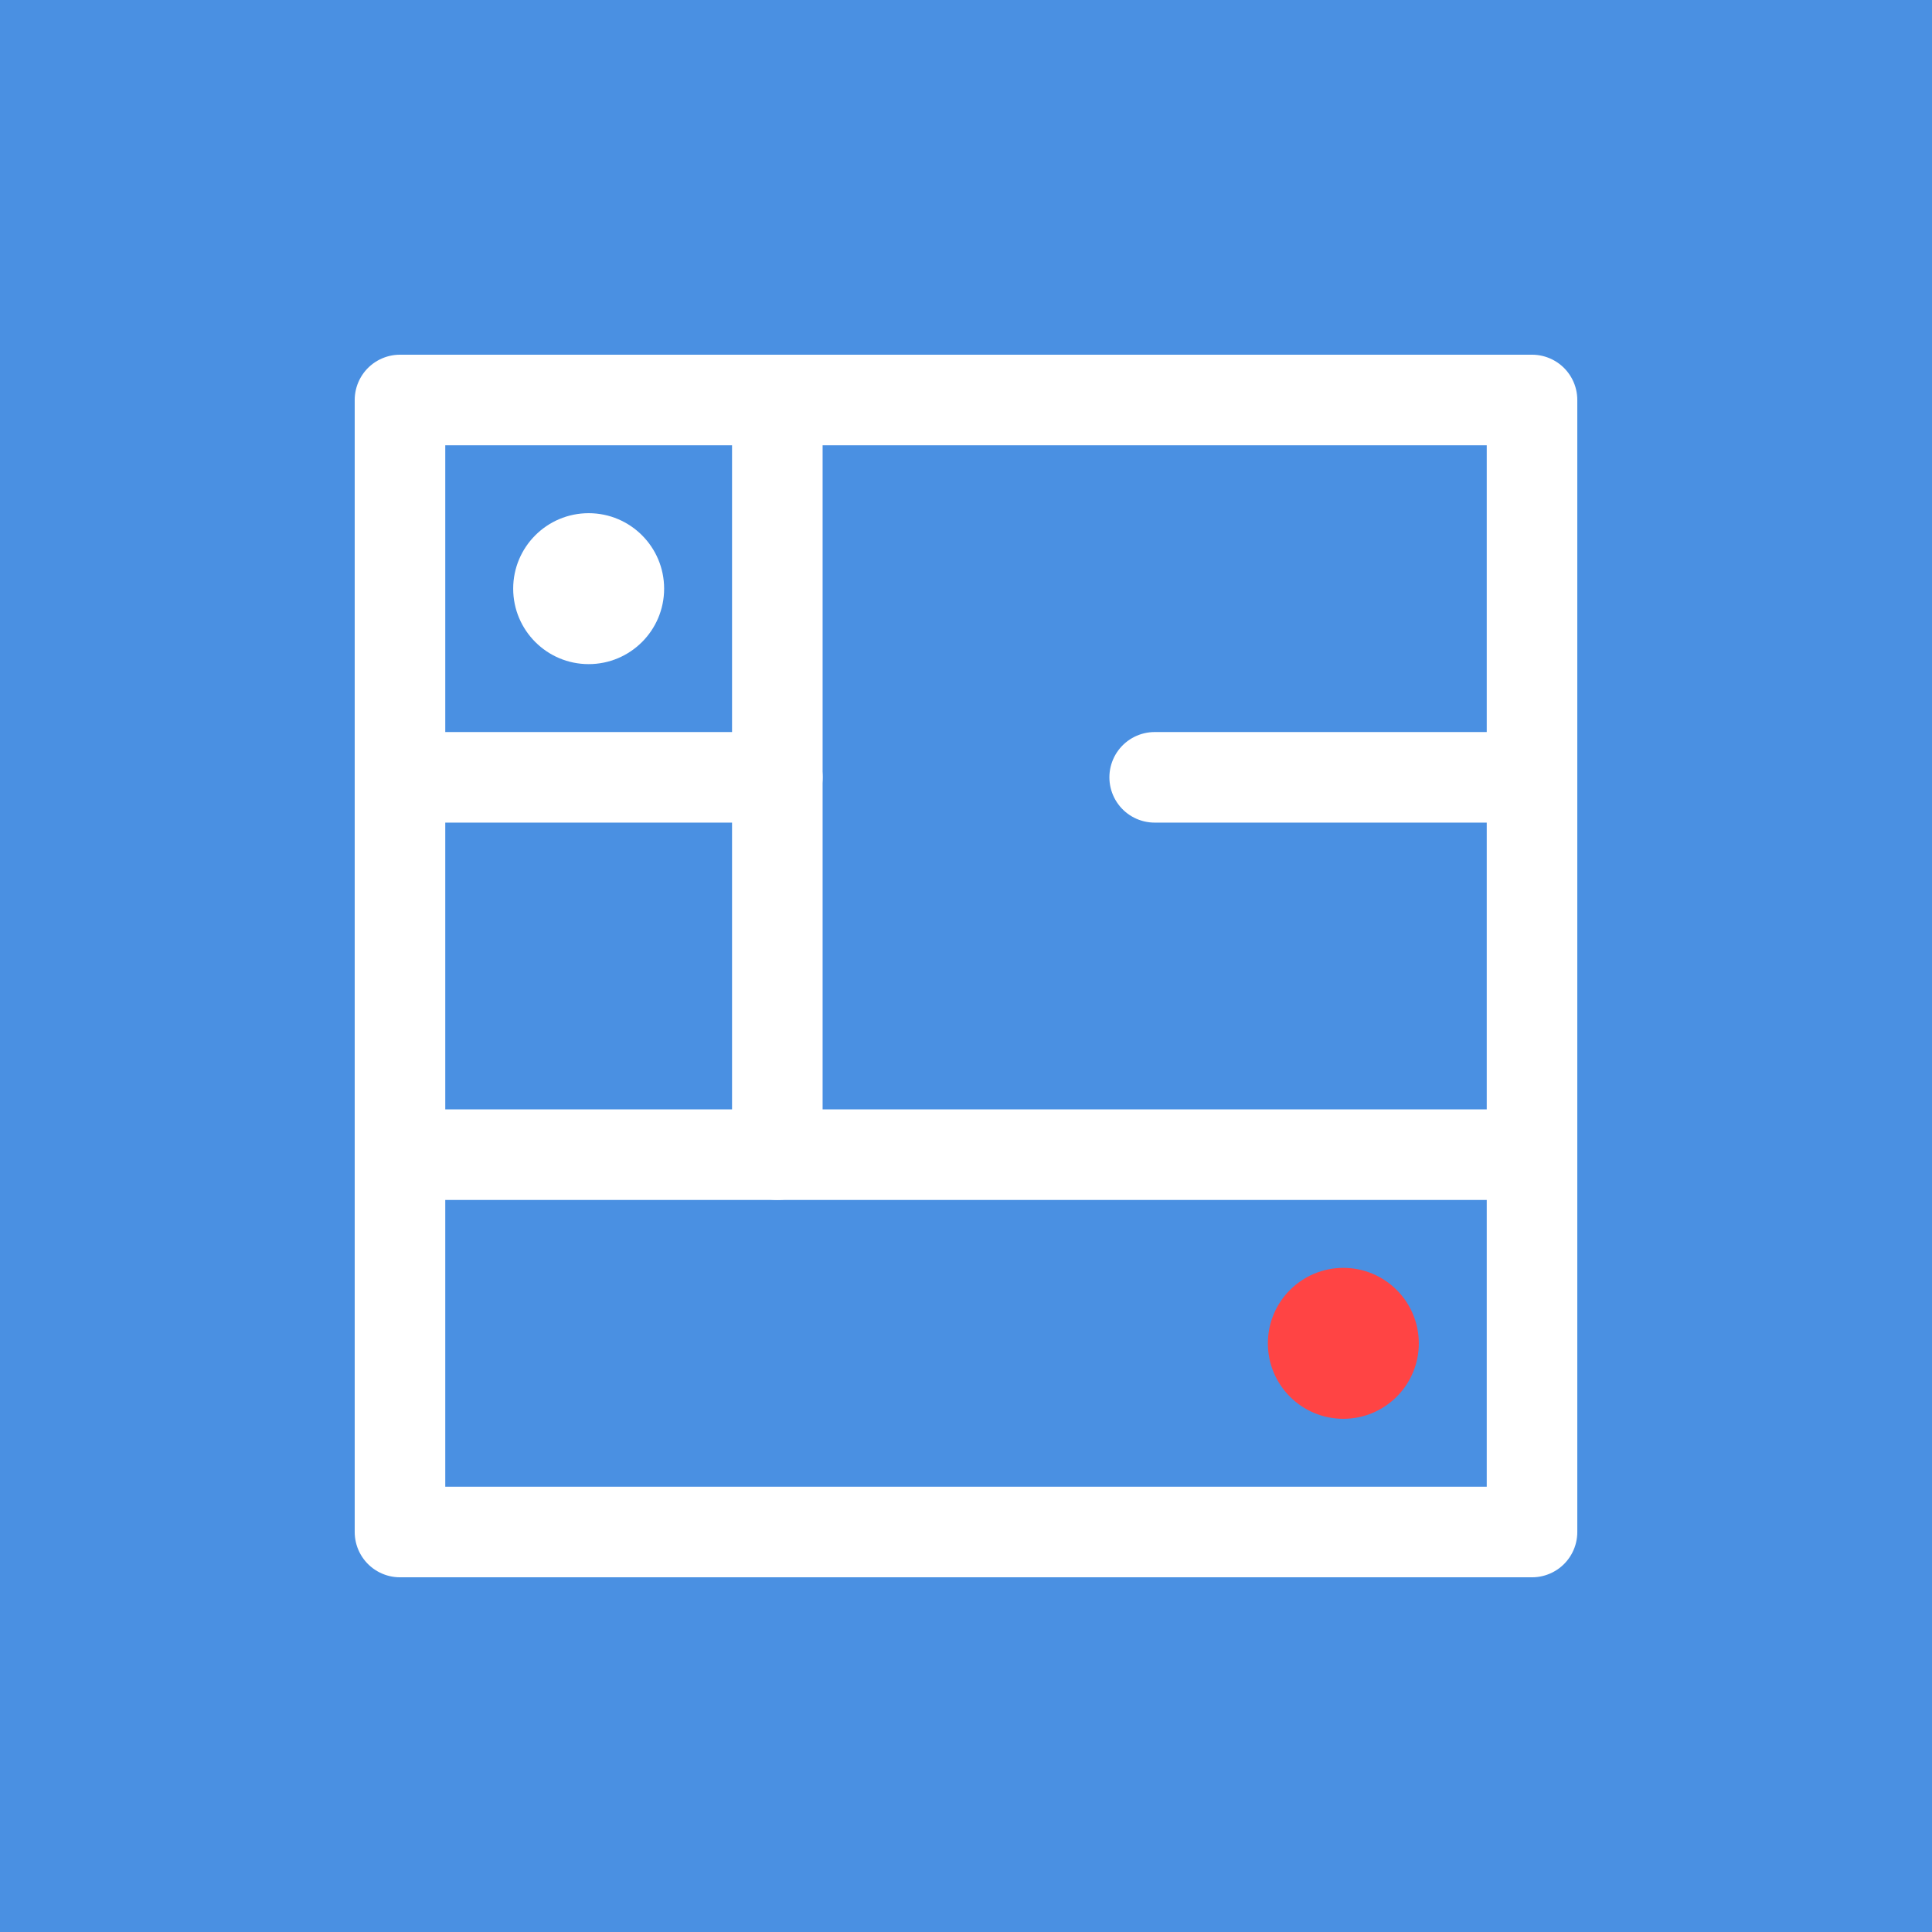
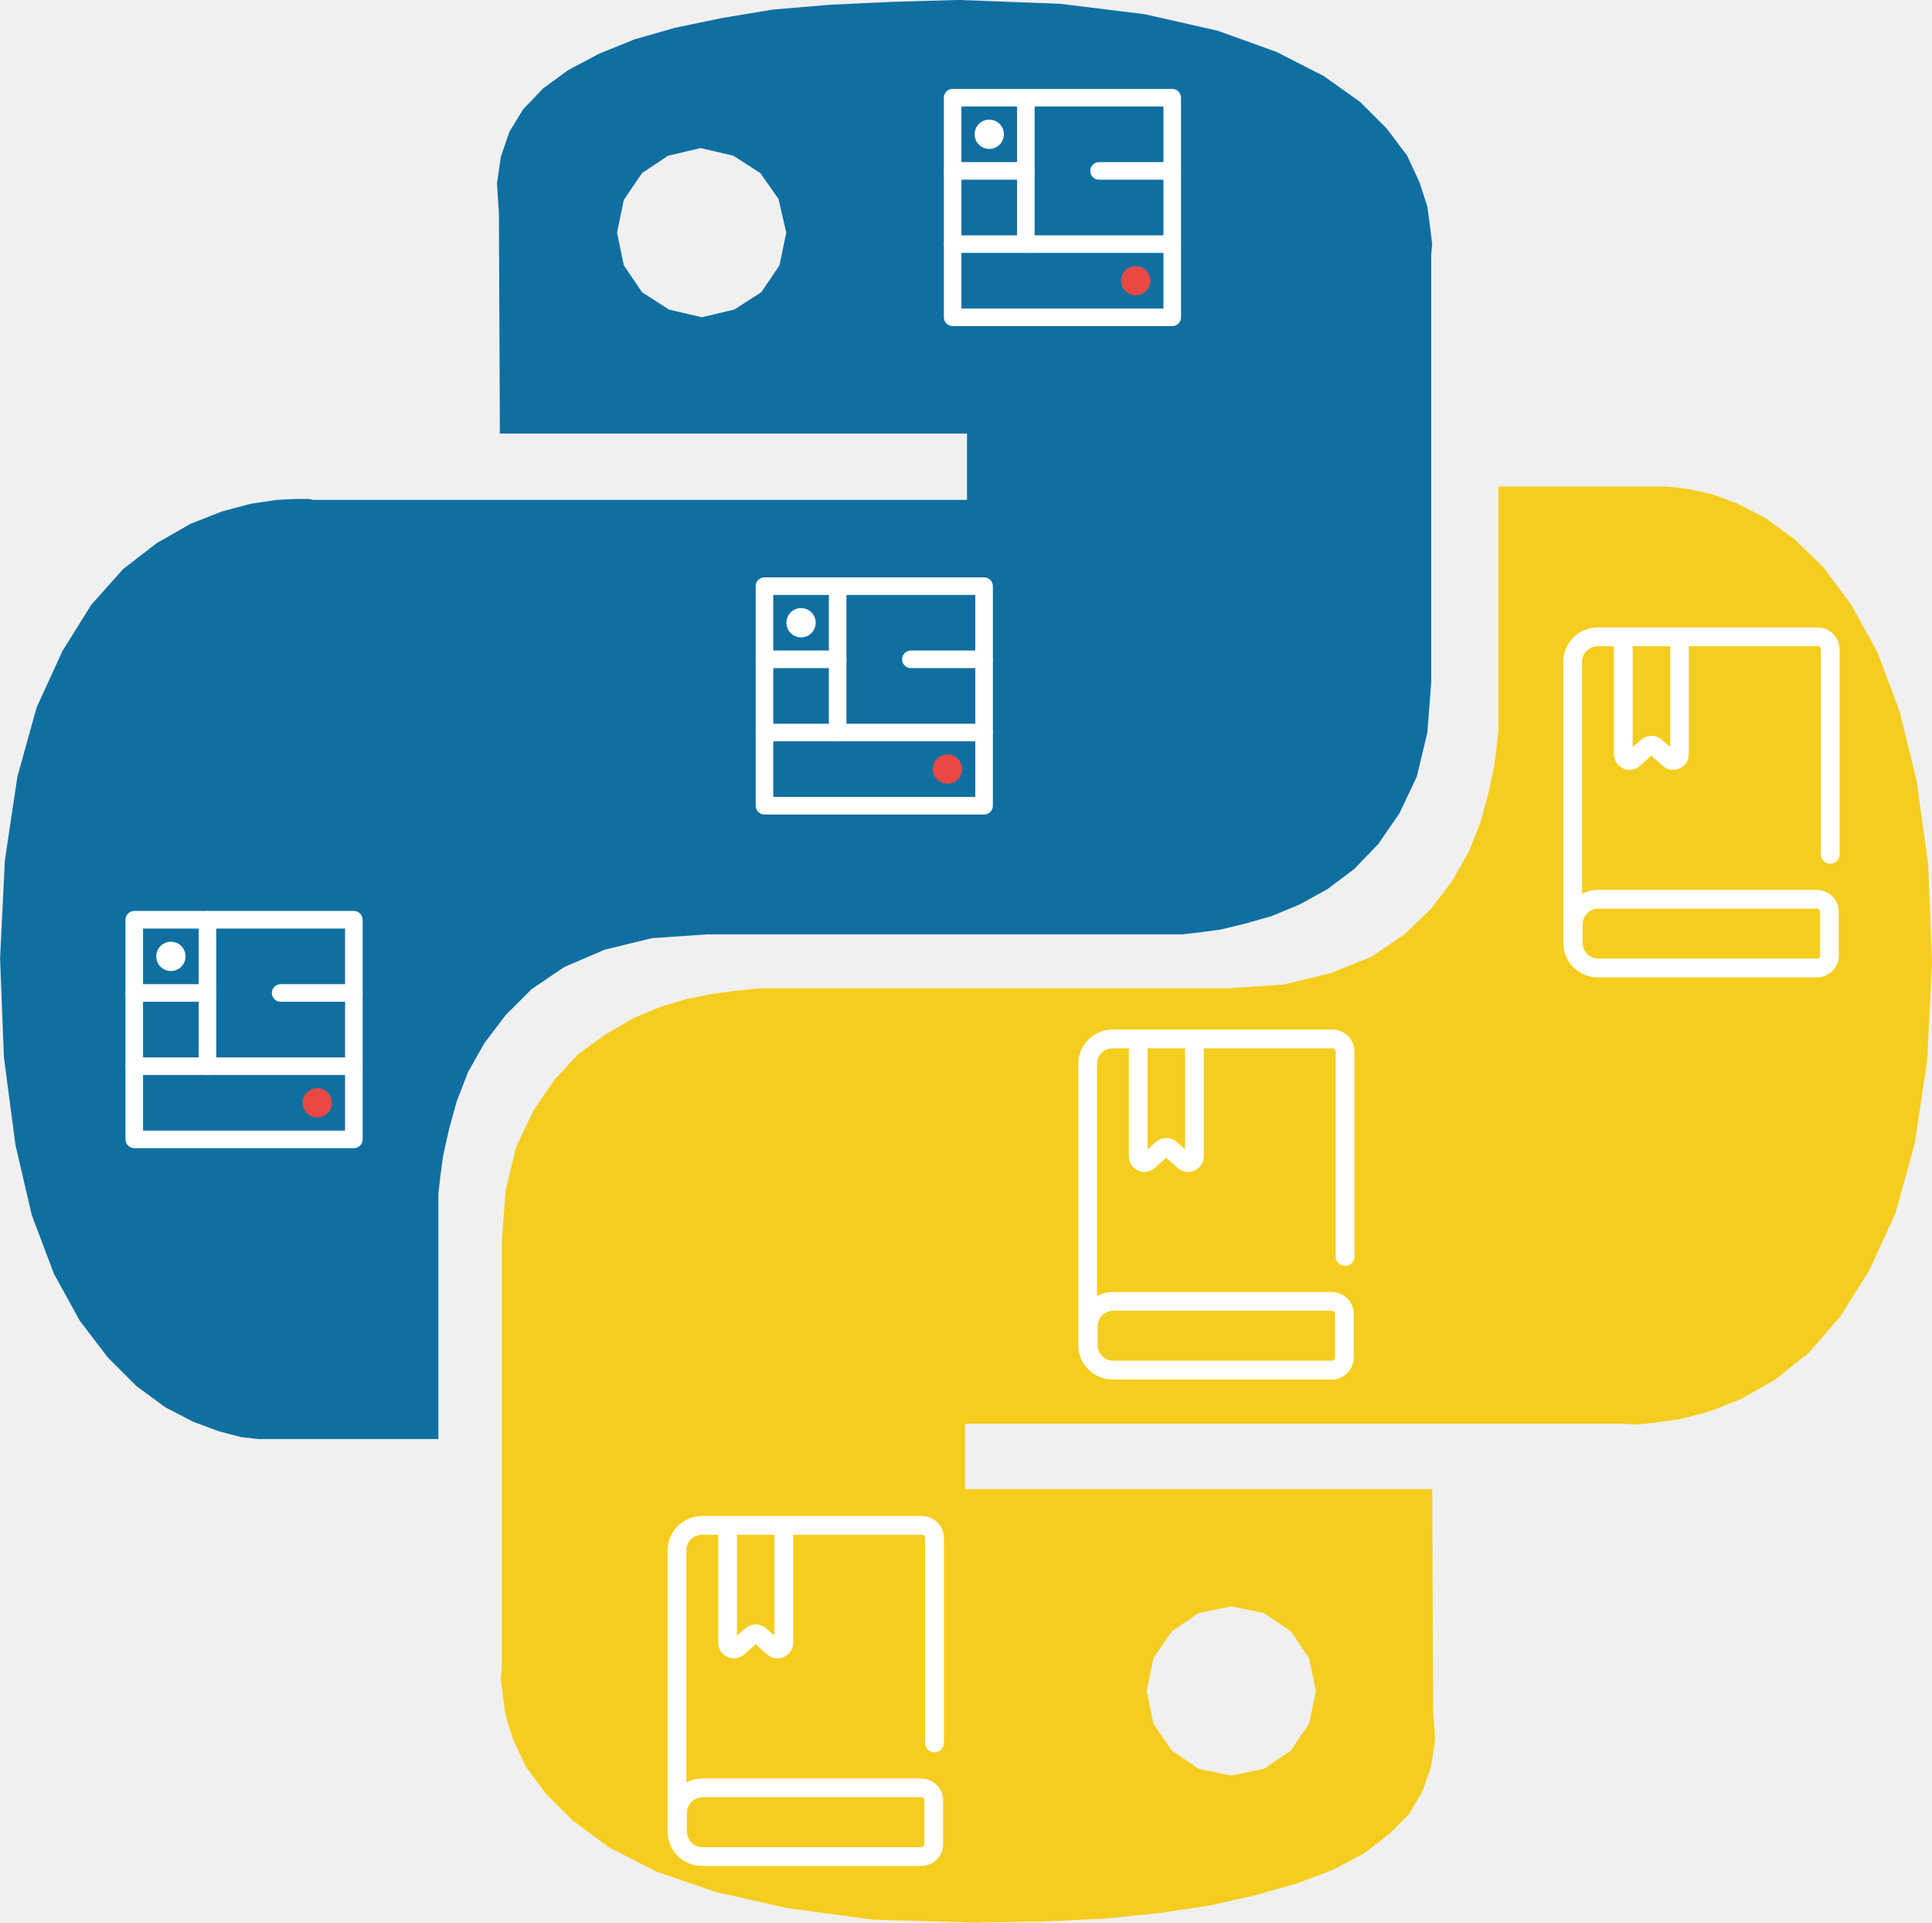
- <svg xmlns="http://www.w3.org/2000/svg" width="1024" height="1024" version="1.1" viewBox="0 0 1024 1024">
-   <rect width="1024" height="1024" fill="#4a90e2" />
-   <g fill="none" stroke="#fff" stroke-linecap="round" stroke-linejoin="round" stroke-width="48">
-     <path d="m212 212h600v600h-600z" />
-     <path d="m212 412h200v200h-200" />
-     <path d="m612 412h200" />
-     <path d="m412 612h400" />
-     <path d="m412 212v200" />
+ <svg xmlns="http://www.w3.org/2000/svg" id="_图层_1" data-name="图层 1" viewBox="0 0 811.54 807.5">
+   <defs>
+     <style>
+       .cls-1 {
+         fill: #e94945;
+       }
+ 
+       .cls-2 {
+         fill: #106fa1;
+       }
+ 
+       .cls-3 {
+         fill: #f5cd1f;
+       }
+ 
+       .cls-4 {
+         fill: #fff;
+       }
+     </style>
+   </defs>
+   <path class="cls-2" d="M481.27,6.06l30.28,6.86,24.63,8.88,19.78,10.09,15.34,10.9,11.3,11.3,8.48,11.3,5.25,11.3,3.23,10.09,1.21,8.88.81,6.86-.4,4.44v179.67l-1.61,20.99-4.44,18.57-7.27,15.34-8.88,12.92-10.09,10.5-11.3,8.48-11.71,6.46-11.71,4.85-11.3,3.23-10.09,2.42-8.88,1.21-7.27.81h-199.45l-23.42,1.62-19.78,4.85-16.96,7.27-13.73,9.29-10.9,10.9-8.88,11.71-6.86,12.11-4.84,12.52-3.23,11.71-2.42,10.9-1.21,8.88-.81,7.27v102.96h-75.5l-7.27-.81-9.29-2.42-10.9-4.04-11.71-6.06-12.11-8.88-12.11-12.11-11.71-15.34-10.9-19.78-9.29-24.63-6.86-29.47-4.84-36.74-1.62-41.59,2.02-41.18,5.25-35.13,8.07-29.07,10.9-23.82,12.11-19.38,13.32-14.94,14.13-10.9,14.13-8.07,13.32-5.25,12.11-3.23,10.9-1.62,8.08-.4h5.25l2.02.4h274.55v-27.86h-196.22l-.4-92.46-.81-12.52,1.62-11.3,3.63-10.5,5.65-9.29,8.48-8.88,10.5-7.67,12.92-6.86,14.94-6.06,16.96-4.85,19.38-4.04,21.8-3.63,23.82-2.02,25.84-1.21,28.26-.81,42.8,1.61s35.93,4.44,35.93,4.44ZM269.7,72.68l-7.67,11.3-2.83,13.73,2.83,13.73,7.67,11.3,11.3,7.27,13.73,3.23,13.73-3.23,11.3-7.27,7.67-11.3,2.83-13.73-3.23-14.13-7.67-10.9-11.3-7.27-13.73-3.23-13.73,3.23s-10.9,7.27-10.9,7.27Z" />
+   <path class="cls-3" d="M709.79,205.51l9.29,2.02,10.9,4.04,11.71,6.06,12.11,8.88,12.11,11.71,11.71,15.75,10.9,19.78,9.29,24.63,7.27,29.47,4.85,35.13,1.61,41.18-2.02,41.18-5.25,35.13-8.07,29.07-10.9,23.82-12.11,19.38-13.32,15.34-14.13,11.3-14.13,8.07-13.32,5.25-12.11,3.23-10.9,1.61-8.07.81-5.25-.4h-276.57v27.45h196.22l.4,92.86.81,12.11-1.61,11.3-3.63,10.5-5.65,9.69-8.48,8.48-10.5,8.07-12.92,6.86-14.94,5.65-16.96,4.84-19.38,4.44-21.4,3.23-23.82,2.42-25.84,1.21-28.26.4-42.8-1.21-35.93-4.84-30.28-6.86-24.63-8.48-19.78-10.09-15.34-11.3-11.3-11.3-8.48-11.3-5.25-11.3-3.23-10.09-1.21-8.48-.81-6.86.4-4.44v-179.67l1.62-21.4,4.44-18.17,7.27-15.34,8.88-12.92,10.09-10.9,11.3-8.07,11.71-6.86,11.71-4.84,10.9-3.23,10.09-2.02,8.88-1.21,7.27-.81,4.44-.4h196.63l23.42-1.61,19.78-4.84,16.96-6.86,13.73-9.29,11.3-10.9,8.88-11.71,6.86-12.11,4.84-12.11,3.23-11.71,2.42-10.9,1.21-9.29.81-7.27v-102.15h70.25l4.84.4s5.25.81,5.25.81ZM492.17,685.16l-7.67,11.3-2.83,13.73,2.83,13.73,7.67,11.3,11.3,7.67,13.73,2.83,13.73-2.83,11.3-7.67,7.67-11.3,2.83-13.73-2.83-13.73-7.67-11.3-11.3-7.67-13.73-2.83-13.73,2.83-11.3,7.67Z" />
+   <path class="cls-4" d="M392.54,735.97c2.15,0,3.94-1.73,3.94-3.94v-86.13c0-5.04-4.15-9.19-9.19-9.19h-92.43c-7.98,0-14.43,6.51-14.43,14.43v118.1c.01,7.98,6.49,14.45,14.47,14.44.07,0,.15,0,.22,0h91.85c5.09,0,9.19-4.09,9.19-9.19v-18.37c0-4.46-3.25-8.24-7.56-8.98-.52-.16-1.05-.21-1.63-.21h-91.85c-2.47,0-4.78.63-6.82,1.73v-97.52c0-3.62,2.94-6.56,6.56-6.56h6.82v45.35c0,2.62,1.52,4.93,3.88,5.98.89.42,1.78.58,2.73.58,1.57,0,3.1-.58,4.3-1.63l4.83-4.3,4.83,4.3c1.94,1.73,4.67,2.15,7.03,1.05,2.41-1.05,3.88-3.36,3.88-5.98v-45.35h54.11c.73,0,1.31.63,1.31,1.31v86.13c0,2.2,1.78,3.94,3.94,3.94ZM288.56,761.37c0-3.62,2.94-6.56,6.56-6.56h91.85c.73,0,1.31.63,1.31,1.31v18.37c0,.73-.58,1.31-1.31,1.31h-91.85c-3.62,0-6.56-2.94-6.56-6.56v-7.87ZM325.3,687l-3.52-3.1c-2.47-2.2-6.19-2.2-8.71,0l-3.52,3.1v-42.41h15.75v42.41Z" />
+   <path class="cls-4" d="M565.03,531.67c2.15,0,3.94-1.73,3.94-3.94v-86.13c0-5.04-4.15-9.19-9.19-9.19h-92.43c-7.98,0-14.43,6.51-14.43,14.43v118.1c.01,7.98,6.49,14.45,14.47,14.44.07,0,.15,0,.22,0h91.85c5.09,0,9.19-4.09,9.19-9.19v-18.37c0-4.46-3.25-8.24-7.56-8.98-.52-.16-1.05-.21-1.63-.21h-91.85c-2.47,0-4.78.63-6.82,1.73v-97.52c0-3.62,2.94-6.56,6.56-6.56h6.82v45.35c0,2.62,1.52,4.93,3.88,5.98.89.42,1.78.58,2.73.58,1.57,0,3.1-.58,4.3-1.63l4.83-4.3,4.83,4.3c1.94,1.73,4.67,2.15,7.03,1.05,2.41-1.05,3.88-3.36,3.88-5.98v-45.35h54.11c.73,0,1.31.63,1.31,1.31v86.13c0,2.2,1.78,3.94,3.94,3.94ZM461.06,557.07c0-3.62,2.94-6.56,6.56-6.56h91.85c.73,0,1.31.63,1.31,1.31v18.37c0,.73-.58,1.31-1.31,1.31h-91.85c-3.62,0-6.56-2.94-6.56-6.56v-7.87ZM497.8,482.7l-3.52-3.1c-2.47-2.2-6.19-2.2-8.71,0l-3.52,3.1v-42.41h15.75v42.41Z" />
+   <path class="cls-4" d="M768.78,362.78c2.15,0,3.94-1.73,3.94-3.94v-86.13c0-5.04-4.15-9.19-9.19-9.19h-92.43c-7.98,0-14.43,6.51-14.43,14.43v118.1c.01,7.98,6.49,14.45,14.47,14.44.07,0,.15,0,.22,0h91.85c5.09,0,9.19-4.09,9.19-9.19v-18.37c0-4.46-3.25-8.24-7.56-8.98-.52-.16-1.05-.21-1.63-.21h-91.85c-2.47,0-4.78.63-6.82,1.73v-97.52c0-3.62,2.94-6.56,6.56-6.56h6.82v45.35c0,2.62,1.52,4.93,3.88,5.98.89.42,1.78.58,2.73.58,1.57,0,3.1-.58,4.3-1.63l4.83-4.3,4.83,4.3c1.94,1.73,4.67,2.15,7.03,1.05,2.41-1.05,3.88-3.36,3.88-5.98v-45.35h54.11c.73,0,1.31.63,1.31,1.31v86.13c0,2.2,1.78,3.94,3.94,3.94ZM664.81,388.18c0-3.62,2.94-6.56,6.56-6.56h91.85c.73,0,1.31.63,1.31,1.31v18.37c0,.73-.58,1.31-1.31,1.31h-91.85c-3.62,0-6.56-2.94-6.56-6.56v-7.87ZM701.55,313.81l-3.52-3.1c-2.47-2.2-6.19-2.2-8.71,0l-3.52,3.1v-42.41h15.75v42.41Z" />
+   <g>
+     <g>
+       <path class="cls-4" d="M492.4,136.96h-92.24c-2.04,0-3.69-1.65-3.69-3.69V41.03c0-2.04,1.65-3.69,3.69-3.69h92.24c2.04,0,3.69,1.65,3.69,3.69v92.24c0,2.04-1.65,3.69-3.69,3.69ZM403.85,129.58h84.86V44.72h-84.86v84.86Z" />
+       <path class="cls-4" d="M430.91,106.21h-30.75c-2.04,0-3.69-1.65-3.69-3.69s1.65-3.69,3.69-3.69h27.06v-23.37h-27.06c-2.04,0-3.69-1.65-3.69-3.69s1.65-3.69,3.69-3.69h30.75c2.04,0,3.69,1.65,3.69,3.69v30.75c0,2.04-1.65,3.69-3.69,3.69Z" />
+       <path class="cls-4" d="M492.4,75.47h-30.75c-2.04,0-3.69-1.65-3.69-3.69s1.65-3.69,3.69-3.69h30.75c2.04,0,3.69,1.65,3.69,3.69s-1.65,3.69-3.69,3.69Z" />
+       <path class="cls-4" d="M492.4,106.21h-61.49c-2.04,0-3.69-1.65-3.69-3.69s1.65-3.69,3.69-3.69h61.49c2.04,0,3.69,1.65,3.69,3.69s-1.65,3.69-3.69,3.69Z" />
+       <path class="cls-4" d="M430.91,75.47c-2.04,0-3.69-1.65-3.69-3.69v-30.75c0-2.04,1.65-3.69,3.69-3.69s3.69,1.65,3.69,3.69v30.75c0,2.04-1.65,3.69-3.69,3.69Z" />
+     </g>
+     <circle class="cls-4" cx="415.54" cy="56.4" r="6.15" />
+     <circle class="cls-1" cx="477.03" cy="117.9" r="6.15" />
  </g>
-   <circle cx="312" cy="312" r="40" fill="#fff" />
-   <circle cx="712" cy="712" r="40" fill="#f44" />
+   <g>
+     <g>
+       <path class="cls-4" d="M413.36,342.1h-92.24c-2.04,0-3.69-1.65-3.69-3.69v-92.24c0-2.04,1.65-3.69,3.69-3.69h92.24c2.04,0,3.69,1.65,3.69,3.69v92.24c0,2.04-1.65,3.69-3.69,3.69ZM324.81,334.72h84.86v-84.86h-84.86v84.86Z" />
+       <path class="cls-4" d="M351.86,311.35h-30.75c-2.04,0-3.69-1.65-3.69-3.69s1.65-3.69,3.69-3.69h27.06v-23.37h-27.06c-2.04,0-3.69-1.65-3.69-3.69s1.65-3.69,3.69-3.69h30.75c2.04,0,3.69,1.65,3.69,3.69v30.75c0,2.04-1.65,3.69-3.69,3.69Z" />
+       <path class="cls-4" d="M413.36,280.6h-30.75c-2.04,0-3.69-1.65-3.69-3.69s1.65-3.69,3.69-3.69h30.75c2.04,0,3.69,1.65,3.69,3.69s-1.65,3.69-3.69,3.69Z" />
+       <path class="cls-4" d="M413.36,311.35h-61.49c-2.04,0-3.69-1.65-3.69-3.69s1.65-3.69,3.69-3.69h61.49c2.04,0,3.69,1.65,3.69,3.69s-1.65,3.69-3.69,3.69Z" />
+       <path class="cls-4" d="M351.86,280.6c-2.04,0-3.69-1.65-3.69-3.69v-30.75c0-2.04,1.65-3.69,3.69-3.69s3.69,1.65,3.69,3.69v30.75c0,2.04-1.65,3.69-3.69,3.69Z" />
+     </g>
+     <circle class="cls-4" cx="336.49" cy="261.54" r="6.15" />
+     <circle class="cls-1" cx="397.98" cy="323.03" r="6.15" />
+   </g>
+   <g>
+     <g>
+       <path class="cls-4" d="M148.64,482.22H56.4c-2.04,0-3.69-1.65-3.69-3.69v-92.24c0-2.04,1.65-3.69,3.69-3.69h92.24c2.04,0,3.69,1.65,3.69,3.69v92.24c0,2.04-1.65,3.69-3.69,3.69ZM60.09,474.85h84.86v-84.86H60.09v84.86Z" />
+       <path class="cls-4" d="M87.15,451.48h-30.75c-2.04,0-3.69-1.65-3.69-3.69s1.65-3.69,3.69-3.69h27.06v-23.37h-27.06c-2.04,0-3.69-1.65-3.69-3.69s1.65-3.69,3.69-3.69h30.75c2.04,0,3.69,1.65,3.69,3.69v30.75c0,2.04-1.65,3.69-3.69,3.69Z" />
+       <path class="cls-4" d="M148.64,420.73h-30.75c-2.04,0-3.69-1.65-3.69-3.69s1.65-3.69,3.69-3.69h30.75c2.04,0,3.69,1.65,3.69,3.69s-1.65,3.69-3.69,3.69Z" />
+       <path class="cls-4" d="M148.64,451.48h-61.49c-2.04,0-3.69-1.65-3.69-3.69s1.65-3.69,3.69-3.69h61.49c2.04,0,3.69,1.65,3.69,3.69s-1.65,3.69-3.69,3.69Z" />
+       <path class="cls-4" d="M87.15,420.73c-2.04,0-3.69-1.65-3.69-3.69v-30.75c0-2.04,1.65-3.69,3.69-3.69s3.69,1.65,3.69,3.69v30.75c0,2.04-1.65,3.69-3.69,3.69Z" />
+     </g>
+     <circle class="cls-4" cx="71.78" cy="401.67" r="6.15" />
+     <circle class="cls-1" cx="133.27" cy="463.16" r="6.15" />
+   </g>
</svg>
